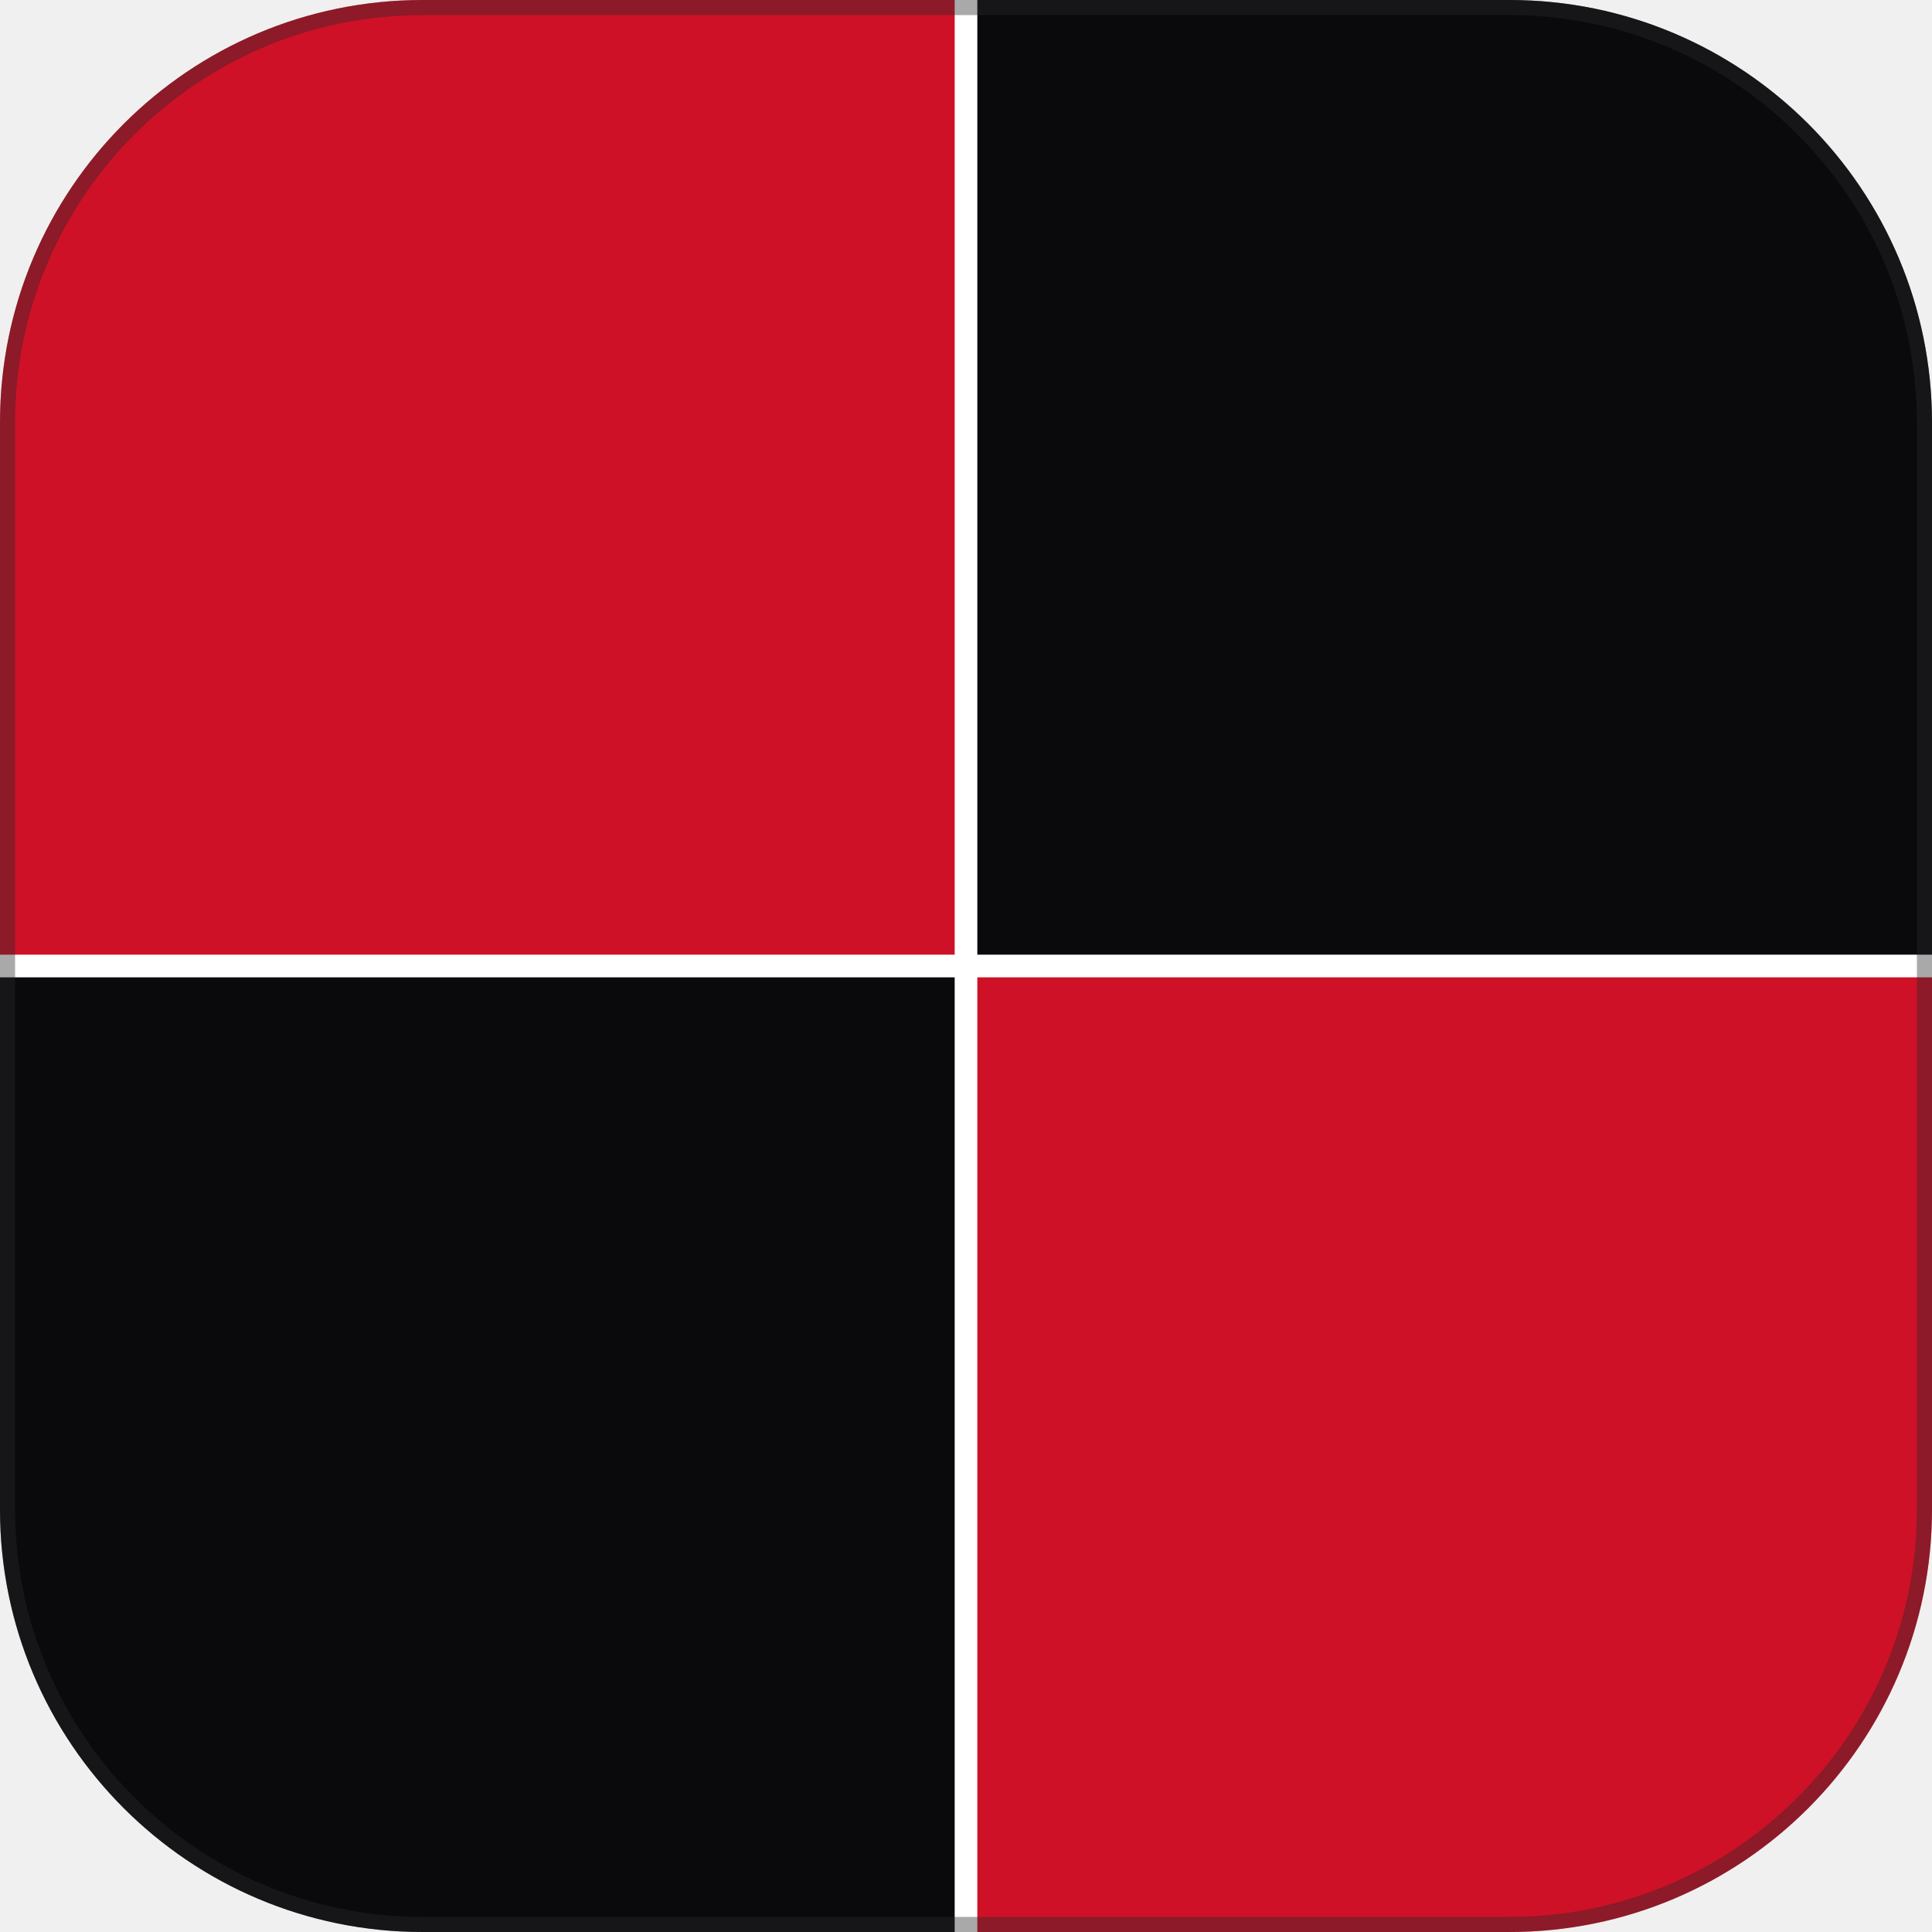
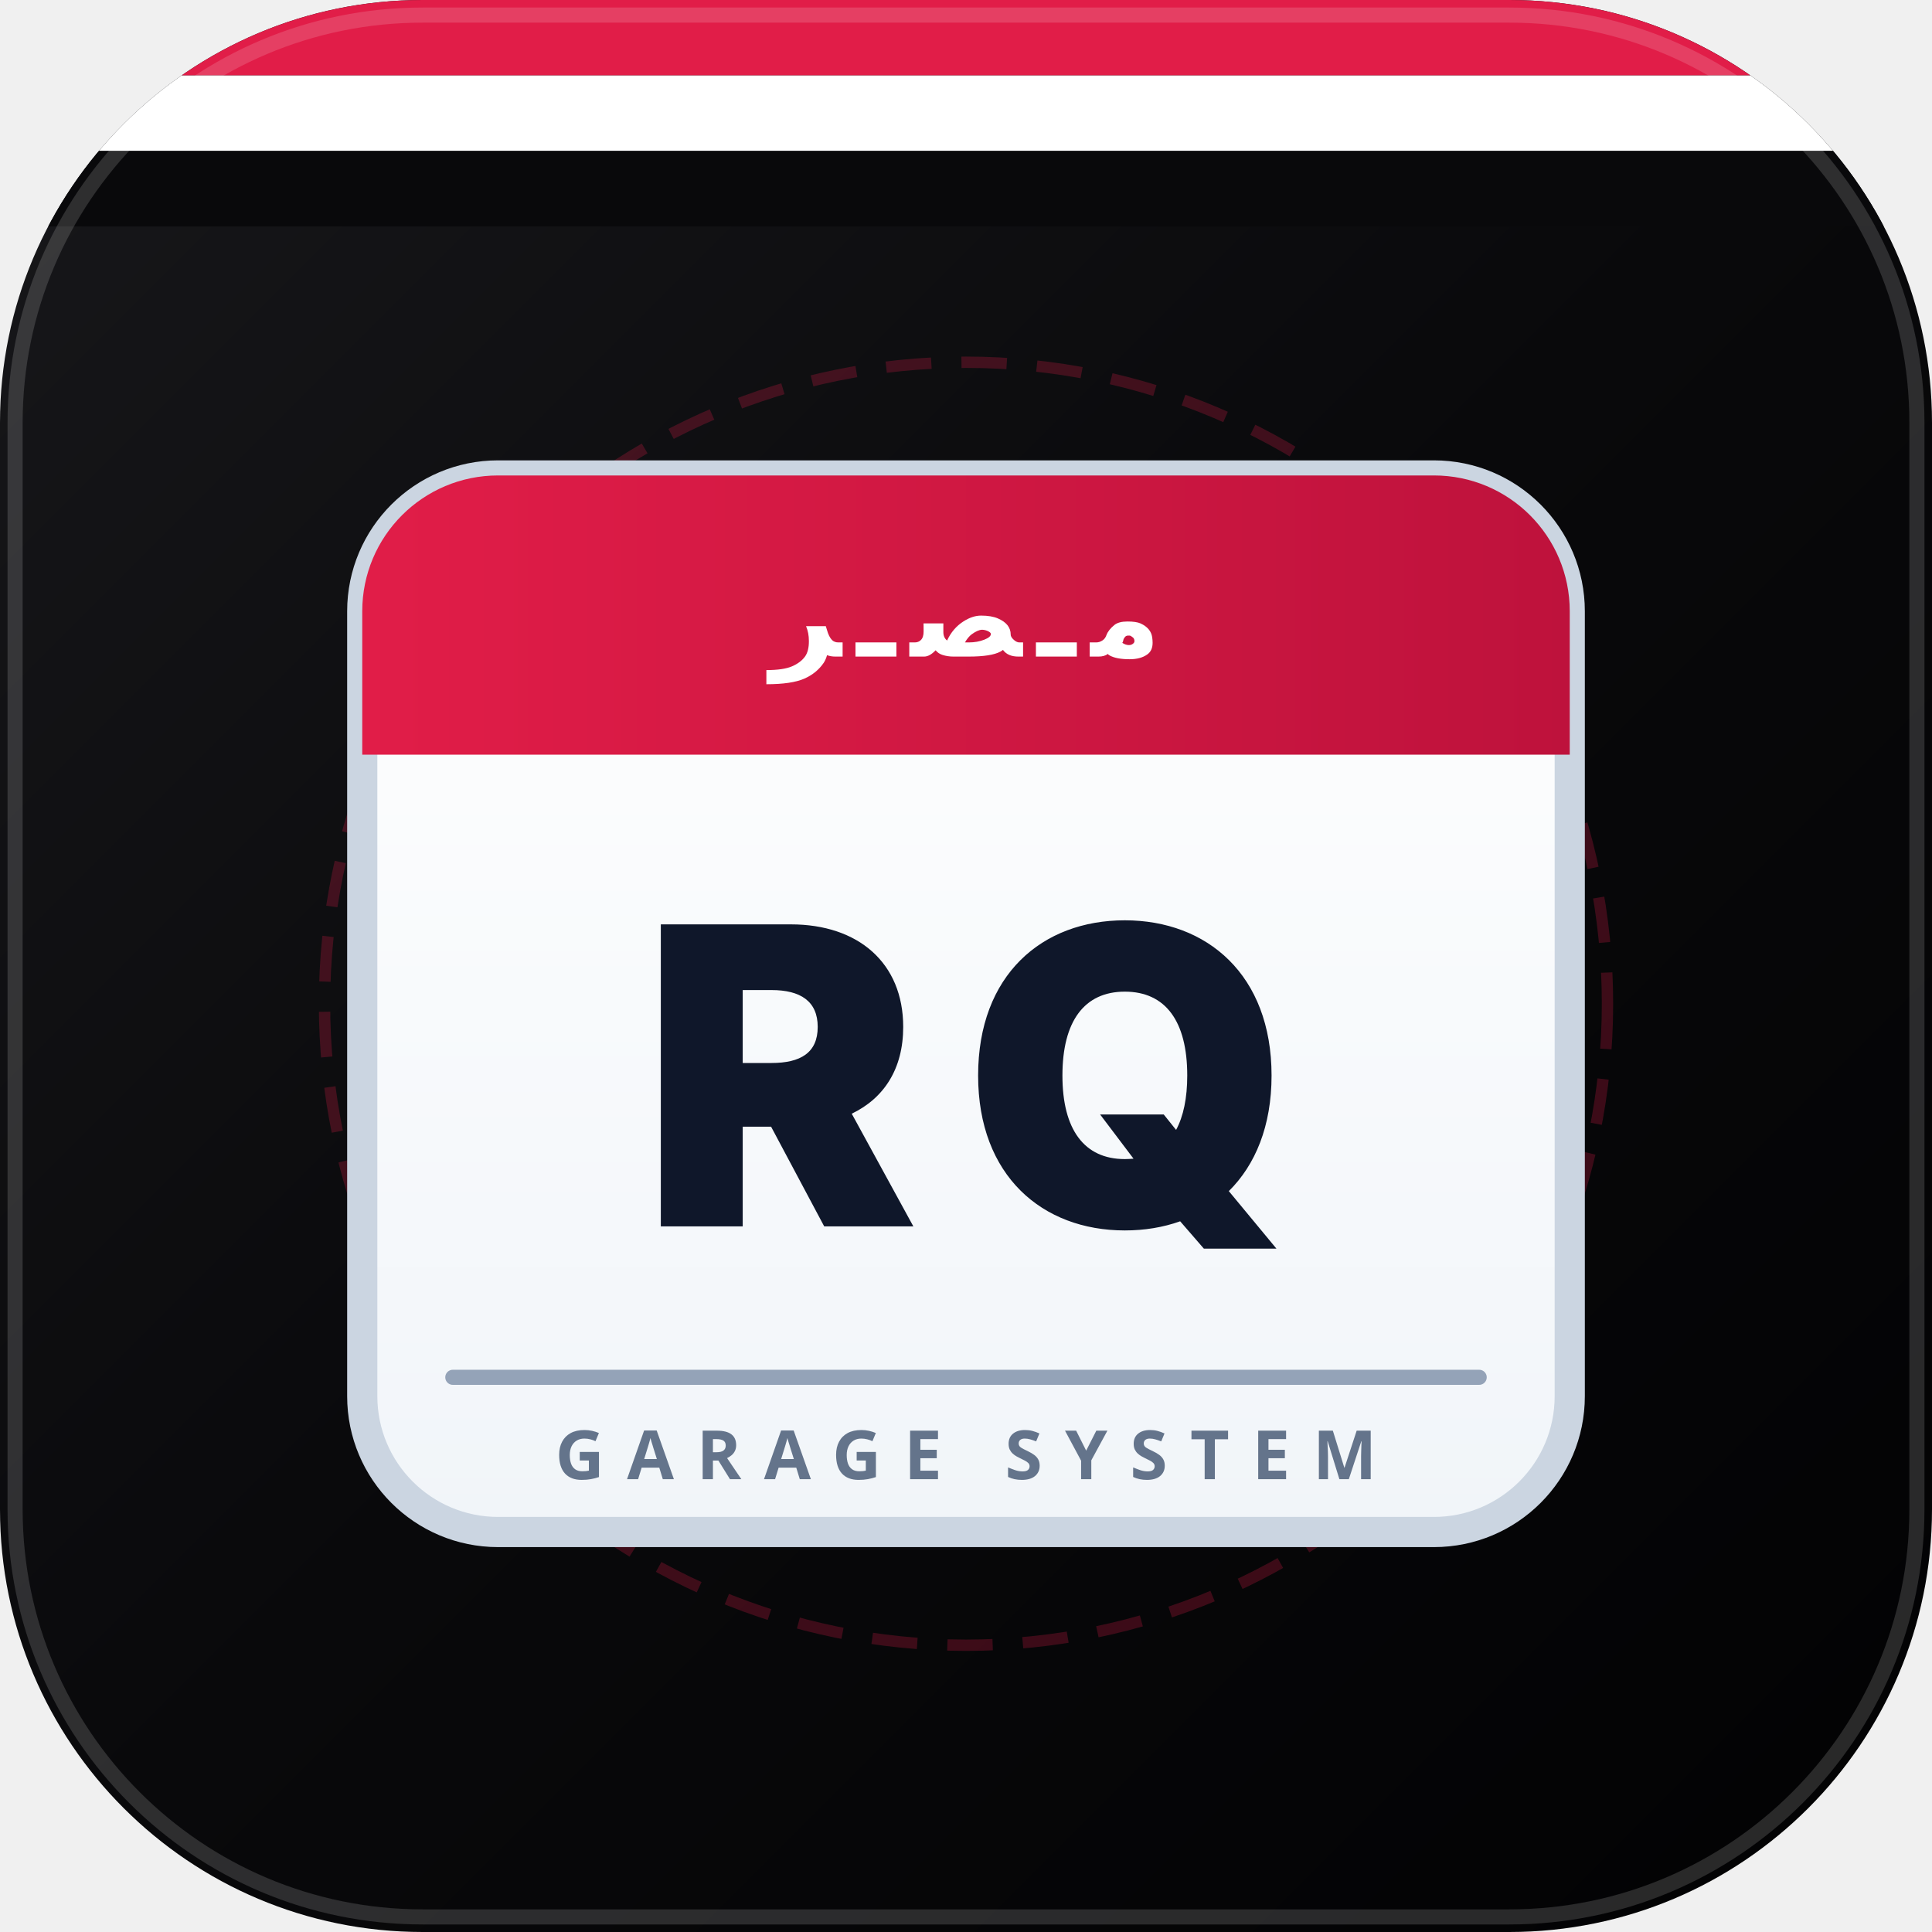
<svg xmlns="http://www.w3.org/2000/svg" viewBox="0 0 512 512" width="512" height="512">
  <defs>
-     <clipPath id="iconClip">
+     <clipPath id="squircleClip">
      <rect width="512" height="512" rx="112" ry="112" />
    </clipPath>
+     <linearGradient id="bgGrad" x1="0%" y1="0%" x2="100%" y2="100%">
+       <stop offset="0%" stop-color="#18181b" />
+       <stop offset="50%" stop-color="#09090b" />
+       <stop offset="100%" stop-color="#020203" />
+     </linearGradient>
+     <linearGradient id="plateGrad" x1="0%" y1="0%" x2="0%" y2="100%">
+       <stop offset="0%" stop-color="#ffffff" />
+       <stop offset="100%" stop-color="#f1f5f9" />
+     </linearGradient>
+     <linearGradient id="redGrad" x1="0%" y1="0%" x2="100%" y2="0%">
+       <stop offset="0%" stop-color="#e11d48" />
+       <stop offset="100%" stop-color="#be123c" />
+     </linearGradient>
  </defs>
-   <g clip-path="url(#iconClip)">
-     <rect x="0" y="0" width="256" height="256" fill="#ce1126" />
-     <rect x="0" y="256" width="256" height="256" fill="#0a0a0c" />
-     <rect x="256" y="0" width="256" height="256" fill="#0a0a0c" />
-     <rect x="256" y="256" width="256" height="256" fill="#ce1126" />
-     <line x1="256" y1="0" x2="256" y2="512" stroke="#ffffff" stroke-width="6" />
-     <line x1="0" y1="256" x2="512" y2="256" stroke="#ffffff" stroke-width="6" />
+   <g clip-path="url(#squircleClip)">
+     <rect width="512" height="512" fill="url(#bgGrad)" />
+     <rect x="0" y="0" width="512" height="20" fill="#e11d48" />
+     <rect x="0" y="20" width="512" height="20" fill="#ffffff" />
+     <rect x="0" y="40" width="512" height="20" fill="#09090b" />
+     <circle cx="256" cy="266" r="170" fill="none" stroke="#e11d48" stroke-width="3" opacity="0.25" stroke-dasharray="12 8" />
+     <rect x="96" y="126" width="320" height="280" rx="36" fill="url(#plateGrad)" stroke="#cbd5e1" stroke-width="8" />
+     <path d="M 96 162 C 96 142.1 112.1 126 132 126 L 380 126 C 399.9 126 416 142.1 416 162 L 416 200 L 96 200 Z" fill="url(#redGrad)" />
+     <text x="256" y="174" fill="#ffffff" font-family="system-ui, sans-serif" font-weight="900" font-size="30" text-anchor="middle" letter-spacing="4">مـصـر</text>
+     <text x="256" y="325" fill="#0f172a" font-family="system-ui, -apple-system, sans-serif" font-weight="900" font-size="110" text-anchor="middle" letter-spacing="12">RQ</text>
+     <line x1="120" y1="365" x2="392" y2="365" stroke="#94a3b8" stroke-width="4" stroke-linecap="round" />
+     <text x="256" y="392" fill="#64748b" font-family="system-ui, sans-serif" font-weight="800" font-size="18" text-anchor="middle" letter-spacing="6">GARAGE SYSTEM</text>
  </g>
-   <rect x="2" y="2" width="508" height="508" fill="none" stroke="#27272a" stroke-width="4" rx="110" opacity="0.4" />
+   <rect x="4" y="4" width="504" height="504" rx="108" fill="none" stroke="#ffffff" stroke-width="4" opacity="0.15" />
</svg>
